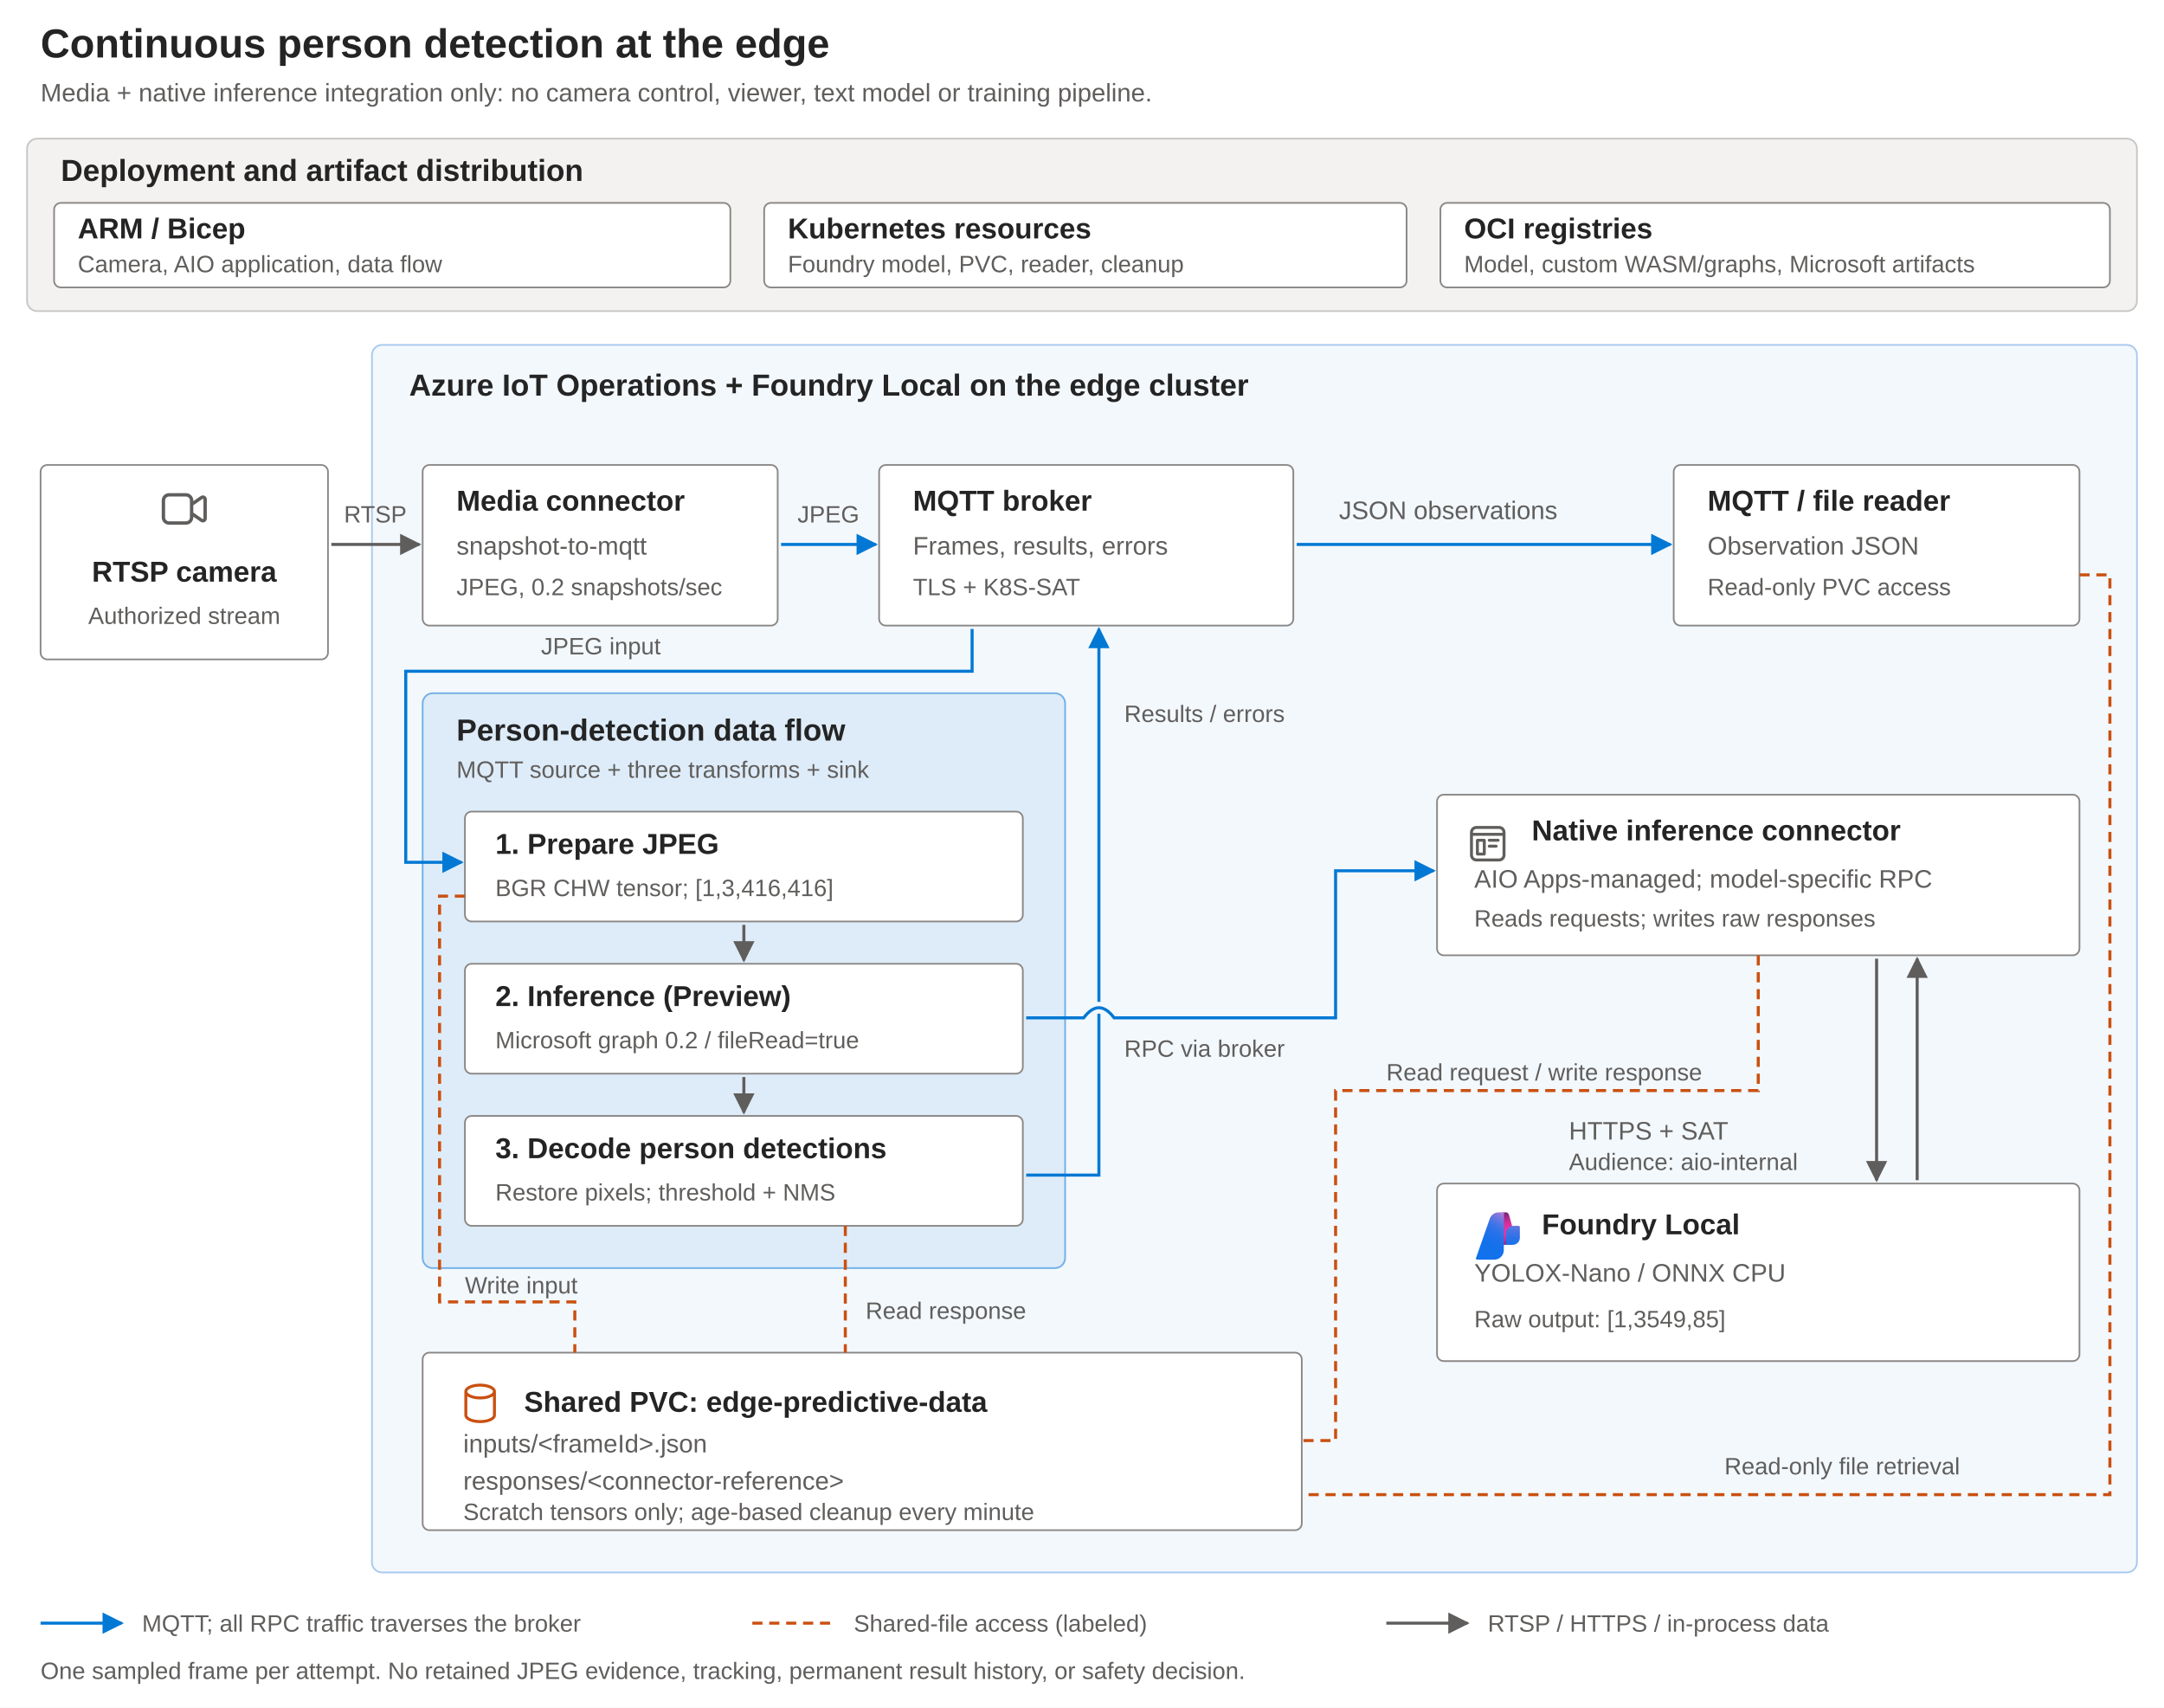
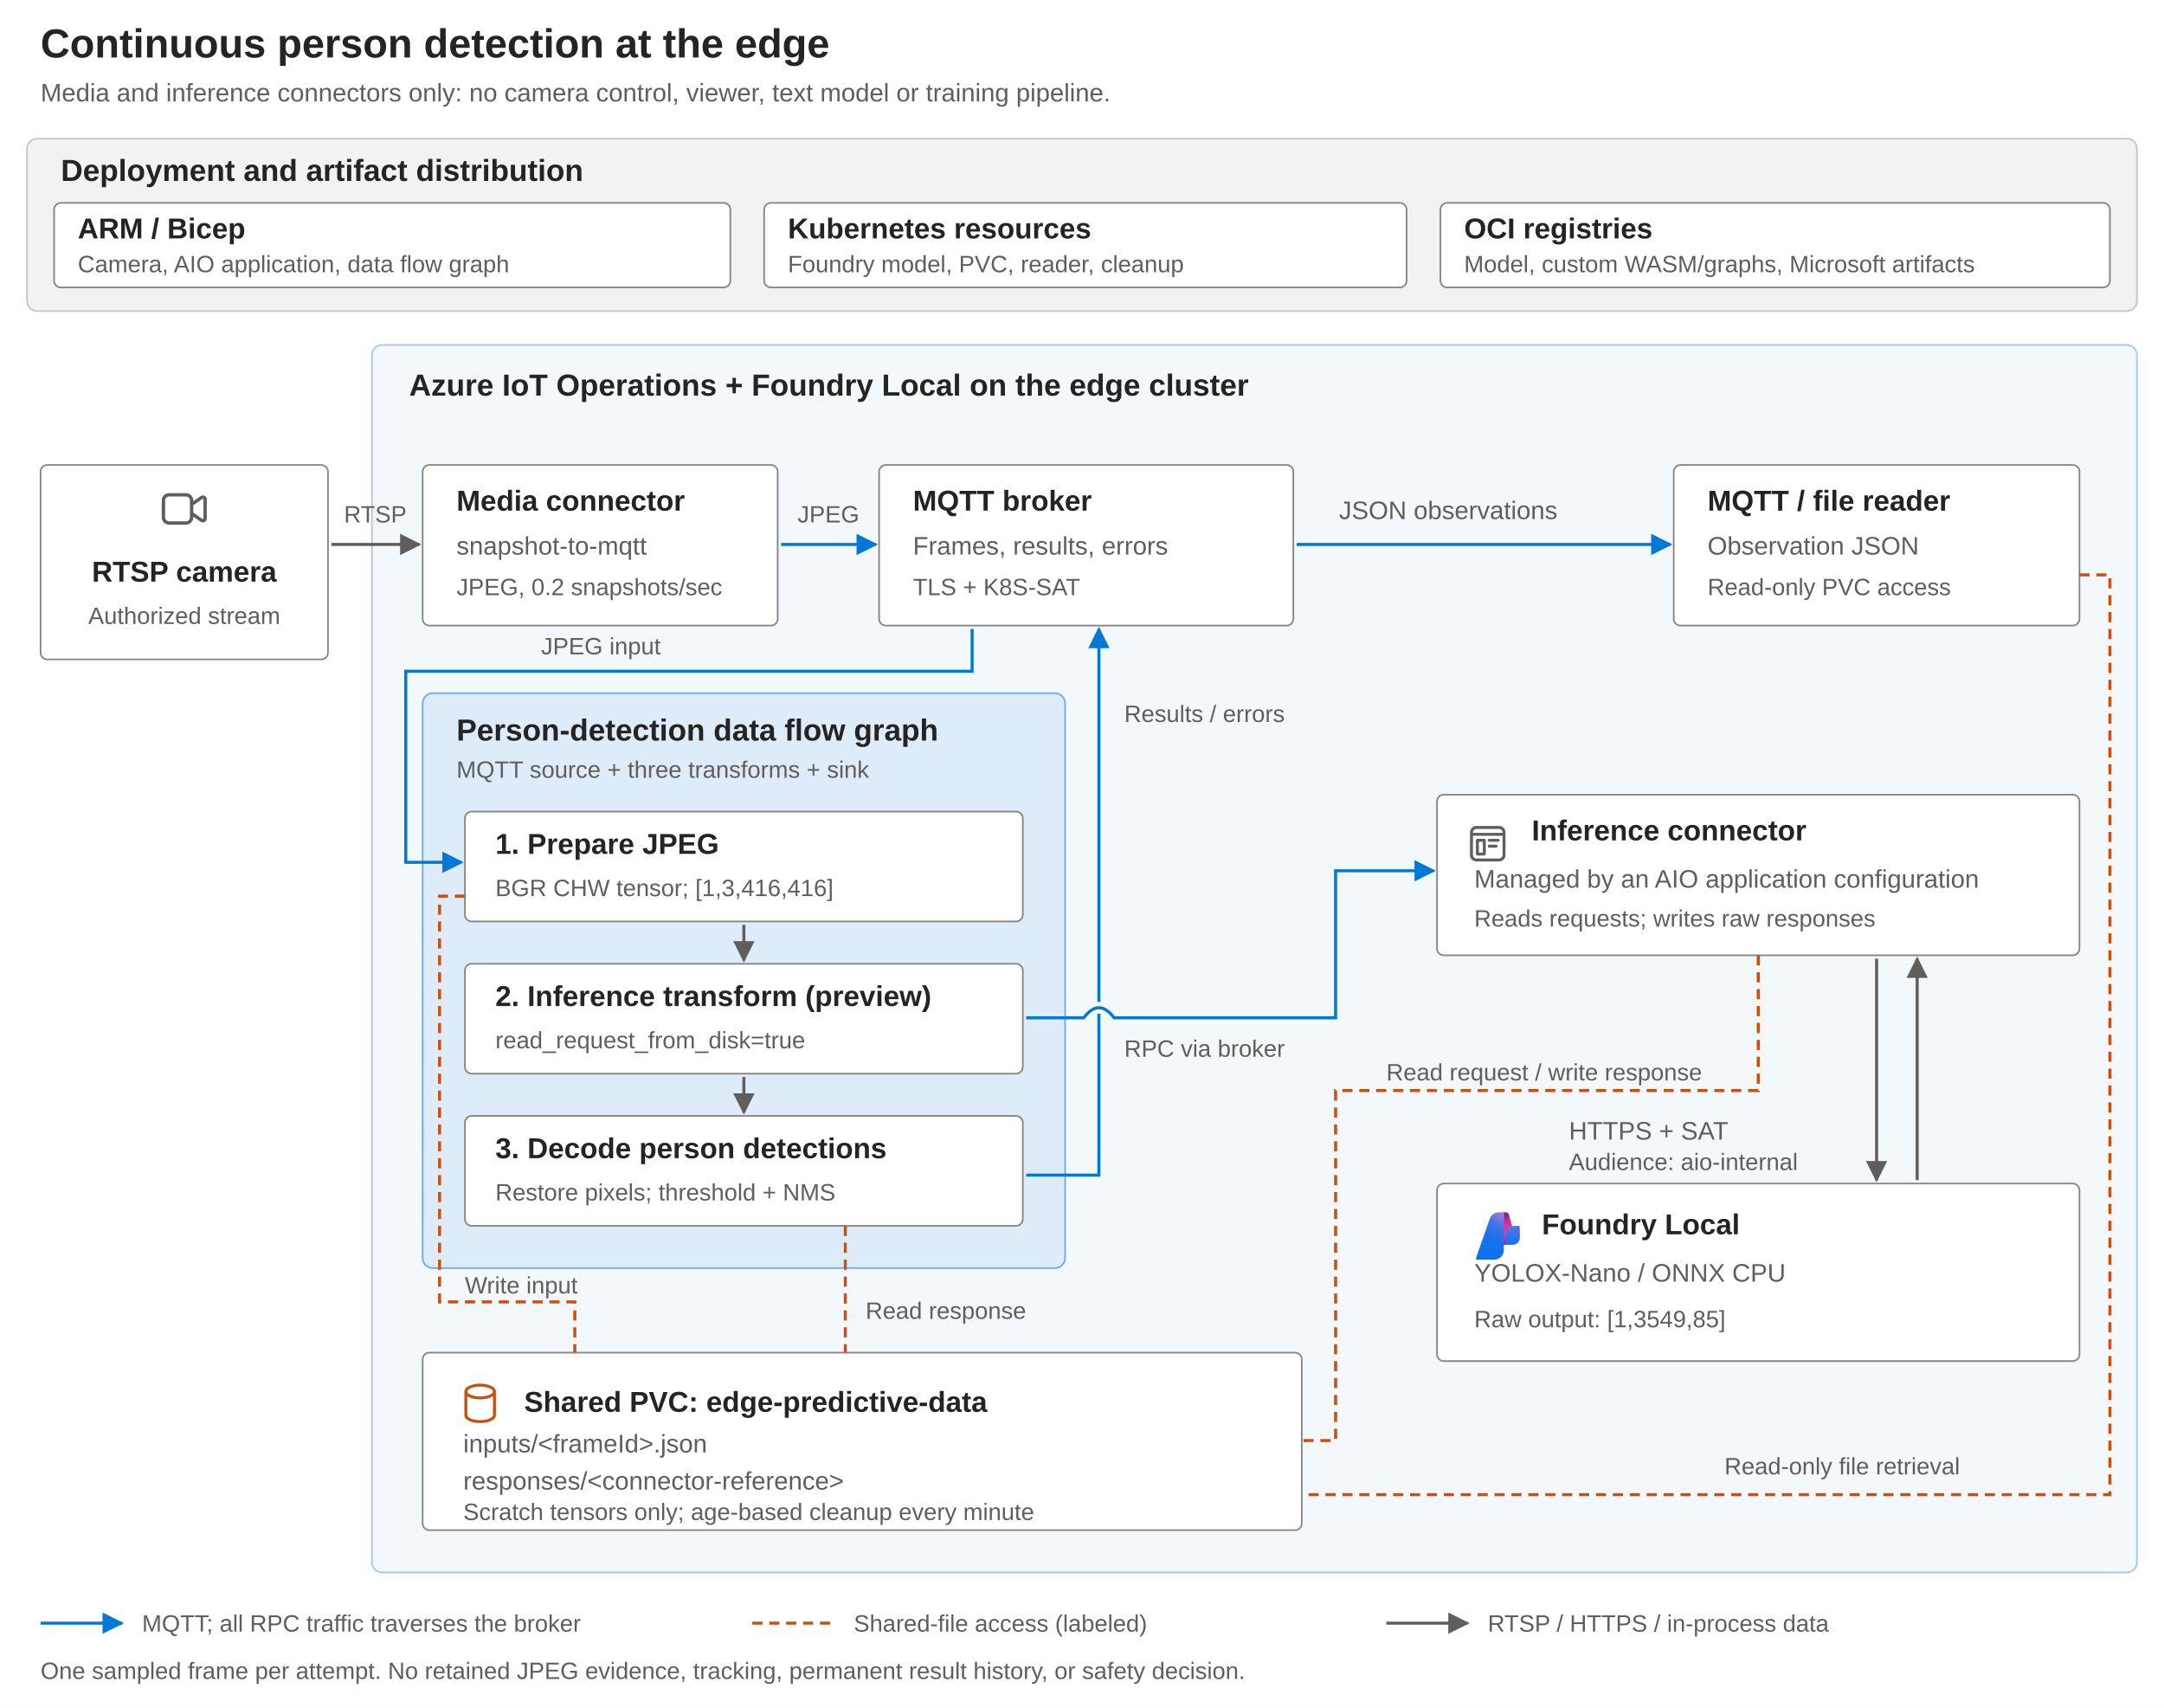
<svg xmlns="http://www.w3.org/2000/svg" width="1280" height="1010" viewBox="0 0 1280 1010" font-family="'Segoe UI', 'Segoe UI Web (West European)', -apple-system, 'Helvetica Neue', Arial, sans-serif" role="img" aria-labelledby="title description">
  <defs>
    <marker id="mqtt-end" viewBox="0 0 10 10" refX="9" refY="5" markerWidth="7" markerHeight="7" orient="auto">
      <path d="M0,0 L10,5 L0,10 Z" fill="#0078D4" />
    </marker>
    <marker id="other-end" viewBox="0 0 10 10" refX="9" refY="5" markerWidth="7" markerHeight="7" orient="auto">
      <path d="M0,0 L10,5 L0,10 Z" fill="#605E5C" />
    </marker>
    <linearGradient id="foundry-pink" x1="-603.563" y1="-218.378" x2="-606.6" y2="-206.22" gradientTransform="translate(617.126 -205.758) scale(1 -1)" gradientUnits="userSpaceOnUse">
      <stop offset="0" stop-color="#712575" />
      <stop offset=".09" stop-color="#9a2884" />
      <stop offset=".18" stop-color="#bf2c92" />
      <stop offset=".27" stop-color="#da2e9c" />
      <stop offset=".34" stop-color="#eb30a2" />
      <stop offset=".4" stop-color="#f131a5" />
      <stop offset=".5" stop-color="#ec30a3" />
      <stop offset=".61" stop-color="#df2f9e" />
      <stop offset=".72" stop-color="#c92d96" />
      <stop offset=".83" stop-color="#aa2a8a" />
      <stop offset=".95" stop-color="#83267c" />
      <stop offset="1" stop-color="#712575" />
    </linearGradient>
    <linearGradient id="foundry-blue" x1="-602.412" y1="-206.025" x2="-602.412" y2="-223.175" gradientTransform="translate(617.126 -205.758) scale(1 -1)" gradientUnits="userSpaceOnUse">
      <stop offset="0" stop-color="#da7ed0" />
      <stop offset=".08" stop-color="#b17bd5" />
      <stop offset=".19" stop-color="#8778db" />
      <stop offset=".3" stop-color="#6276e1" />
      <stop offset=".41" stop-color="#4574e5" />
      <stop offset=".54" stop-color="#2e72e8" />
      <stop offset=".67" stop-color="#1d71eb" />
      <stop offset=".81" stop-color="#1471ec" />
      <stop offset="1" stop-color="#1171ed" />
    </linearGradient>
    <linearGradient id="foundry-body" x1="-603.438" y1="-206.414" x2="-614.807" y2="-224.644" gradientTransform="translate(617.126 -205.758) scale(1 -1)" gradientUnits="userSpaceOnUse">
      <stop offset="0" stop-color="#da7ed0" />
      <stop offset=".05" stop-color="#b77bd4" />
      <stop offset=".11" stop-color="#9079da" />
      <stop offset=".18" stop-color="#6e77df" />
      <stop offset=".25" stop-color="#5175e3" />
      <stop offset=".33" stop-color="#3973e7" />
      <stop offset=".42" stop-color="#2772e9" />
      <stop offset=".54" stop-color="#1a71eb" />
      <stop offset=".68" stop-color="#1371ec" />
      <stop offset="1" stop-color="#1171ed" />
    </linearGradient>
    <symbol id="foundry-icon" viewBox="0 0 18 18">
      <path d="m12.061.012c.534,0,1.008.401,1.178.984s1.166,4.19,1.166,4.19v7.166h-3.607l.073-12.352h1.19v.012Z" fill="url(#foundry-pink)" fill-rule="evenodd" />
      <path d="m17.356,5.611c0-.255-.206-.449-.449-.449h-2.126c-1.494,0-2.709,1.215-2.709,2.709v4.494h2.575c1.494,0,2.709-1.215,2.709-2.709v-4.045Z" fill="url(#foundry-blue)" />
      <path d="m12.061.012c-.413,0-.741.328-.741.741l-.073,13.64c0,1.992-1.615,3.607-3.607,3.607H1.093c-.316,0-.522-.304-.425-.595L5.915,2.429C6.425.984,7.785.012,9.316.012h2.757-.012Z" fill="url(#foundry-body)" fill-rule="evenodd" />
    </symbol>
    <symbol id="camera-icon" viewBox="0 0 24 24">
      <path d="M5.25 5C3.455 5 2 6.455 2 8.25V15.75C2 17.545 3.455 19 5.25 19H12.75C14.545 19 16 17.545 16 15.75V15.438L19.258 17.687C20.418 18.489 22.002 17.658 22.002 16.247V7.752C22.002 6.341 20.418 5.51 19.258 6.312L16 8.561V8.25C16 6.455 14.545 5 12.75 5H5.25ZM16 10.384L20.11 7.546C20.276 7.432 20.502 7.551 20.502 7.752V16.247C20.502 16.449 20.276 16.567 20.11 16.453L16 13.615V10.384ZM3.5 8.25C3.5 7.284 4.284 6.5 5.25 6.5H12.75C13.716 6.5 14.5 7.284 14.5 8.25V15.75C14.5 16.716 13.716 17.5 12.75 17.5H5.25C4.284 17.5 3.5 16.716 3.5 15.75V8.25Z" fill="#605E5C" />
    </symbol>
    <symbol id="database-icon" viewBox="0 0 24 24">
      <path d="M4 6C4 5.309 4.315 4.707 4.774 4.22C5.229 3.738 5.853 3.337 6.567 3.018C7.996 2.377 9.917 2 12 2C14.083 2 16.004 2.377 17.433 3.018C18.147 3.337 18.771 3.738 19.226 4.22C19.685 4.707 20 5.309 20 6V18C20 18.691 19.685 19.293 19.226 19.78C18.771 20.262 18.147 20.663 17.433 20.983C16.004 21.623 14.083 22 12 22C9.917 22 7.996 21.623 6.567 20.983C5.853 20.663 5.229 20.262 4.774 19.78C4.315 19.293 4 18.691 4 18V6ZM5.5 6C5.5 6.207 5.59 6.459 5.865 6.75C6.144 7.046 6.582 7.346 7.18 7.614C8.375 8.149 10.079 8.5 12 8.5C13.921 8.5 15.625 8.149 16.82 7.614C17.418 7.346 17.856 7.046 18.135 6.75C18.41 6.459 18.5 6.207 18.5 6C18.5 5.793 18.41 5.541 18.135 5.25C17.856 4.954 17.418 4.654 16.82 4.386C15.625 3.851 13.921 3.5 12 3.5C10.079 3.5 8.375 3.851 7.18 4.386C6.582 4.654 6.144 4.954 5.865 5.25C5.59 5.541 5.5 5.793 5.5 6ZM18.5 8.392C18.179 8.613 17.819 8.809 17.433 8.982C16.004 9.623 14.083 10 12 10C9.917 10 7.996 9.623 6.567 8.982C6.181 8.809 5.821 8.613 5.5 8.392V18C5.5 18.207 5.59 18.459 5.865 18.75C6.144 19.046 6.582 19.346 7.18 19.614C8.375 20.149 10.079 20.5 12 20.5C13.921 20.5 15.625 20.149 16.82 19.614C17.418 19.346 17.856 19.046 18.135 18.75C18.41 18.459 18.5 18.207 18.5 18V8.392Z" fill="#CA5010" />
    </symbol>
    <symbol id="application-icon" viewBox="0 0 24 24">
      <path d="M3 6.25C3 4.455 4.455 3 6.25 3H17.75C19.545 3 21 4.455 21 6.25V17.75C21 19.545 19.545 21 17.75 21H6.25C4.455 21 3 19.545 3 17.75V6.25ZM6.25 4.5C5.284 4.5 4.5 5.284 4.5 6.25V6.5H19.5V6.25C19.5 5.284 18.716 4.5 17.75 4.5H6.25ZM4.5 17.75C4.5 18.716 5.284 19.5 6.25 19.5H17.75C18.716 19.5 19.5 18.716 19.5 17.75V8H4.5V17.75ZM6.85 9.5H10.15C10.619 9.5 11 9.881 11 10.35V17.15C11 17.619 10.619 18 10.15 18H6.85C6.381 18 6 17.619 6 17.15V10.35C6 9.881 6.381 9.5 6.85 9.5ZM7.5 16.5H9.5V11H7.5V16.5ZM12 10.25C12 9.836 12.336 9.5 12.75 9.5H17.25C17.664 9.5 18 9.836 18 10.25C18 10.664 17.664 11 17.25 11H12.75C12.336 11 12 10.664 12 10.25ZM12.75 12.5C12.336 12.5 12 12.836 12 13.25C12 13.664 12.336 14 12.75 14H16.25C16.664 14 17 13.664 17 13.25C17 12.836 16.664 12.5 16.25 12.5H12.75Z" fill="#605E5C" />
    </symbol>
    <style>
      text { fill: #242424; }
      .title { font-size: 24px; font-weight: 600; }
      .heading { font-size: 18px; font-weight: 600; }
      .label { font-size: 17px; font-weight: 600; }
      .detail { font-size: 15px; fill: #605E5C; }
      .small { font-size: 14px; fill: #605E5C; }
      .card { fill: #FFFFFF; stroke: #8A8886; }
      .mqtt { fill: none; stroke: #0078D4; stroke-width: 1.8; marker-end: url(#mqtt-end); }
      .other { fill: none; stroke: #605E5C; stroke-width: 1.8; marker-end: url(#other-end); }
      .files { fill: none; stroke: #CA5010; stroke-width: 1.8; stroke-dasharray: 6 4; }
    </style>
  </defs>
  <rect width="1280" height="1010" fill="#FFFFFF" />
  <text x="24" y="34" class="title">Continuous person detection at the edge</text>
-   <text x="24" y="60" class="detail">Media + native inference integration only: no camera control, viewer, text model or training pipeline.</text>
+   <text x="24" y="60" class="detail">Media and inference connectors only: no camera control, viewer, text model or training pipeline.</text>
  <rect x="16" y="82" width="1248" height="102" rx="6" fill="#F3F2F1" stroke="#C8C6C4" />
  <text x="36" y="107" class="heading">Deployment and artifact distribution</text>
  <rect x="32" y="120" width="400" height="50" rx="4" class="card" />
  <text x="46" y="141" class="label">ARM / Bicep</text>
-   <text x="46" y="161" class="small">Camera, AIO application, data flow</text>
+   <text x="46" y="161" class="small">Camera, AIO application, data flow graph</text>
  <rect x="452" y="120" width="380" height="50" rx="4" class="card" />
  <text x="466" y="141" class="label">Kubernetes resources</text>
  <text x="466" y="161" class="small">Foundry model, PVC, reader, cleanup</text>
  <rect x="852" y="120" width="396" height="50" rx="4" class="card" />
  <text x="866" y="141" class="label">OCI registries</text>
  <text x="866" y="161" class="small">Model, custom WASM/graphs, Microsoft artifacts</text>
  <rect x="220" y="204" width="1044" height="726" rx="6" fill="#F3F8FD" stroke="#A9C9EE" />
  <text x="242" y="234" class="heading">Azure IoT Operations + Foundry Local on the edge cluster</text>
  <rect x="24" y="275" width="170" height="115" rx="4" class="card" />
  <use href="#camera-icon" x="93" y="285" width="32" height="32" />
  <text x="109" y="344" text-anchor="middle" class="label">RTSP camera</text>
  <text x="109" y="369" text-anchor="middle" class="small">Authorized stream</text>
  <rect x="250" y="275" width="210" height="95" rx="4" class="card" />
  <text x="270" y="302" class="label">Media connector</text>
  <text x="270" y="328" class="detail">snapshot-to-mqtt</text>
  <text x="270" y="352" class="small">JPEG, 0.2 snapshots/sec</text>
  <rect x="520" y="275" width="245" height="95" rx="4" class="card" />
  <text x="540" y="302" class="label">MQTT broker</text>
  <text x="540" y="328" class="detail">Frames, results, errors</text>
  <text x="540" y="352" class="small">TLS + K8S-SAT</text>
  <rect x="990" y="275" width="240" height="95" rx="4" class="card" />
  <text x="1010" y="302" class="label">MQTT / file reader</text>
  <text x="1010" y="328" class="detail">Observation JSON</text>
  <text x="1010" y="352" class="small">Read-only PVC access</text>
  <path d="M196,322 H248" class="other" />
  <text x="222" y="309" text-anchor="middle" class="small">RTSP</text>
  <path d="M462,322 H518" class="mqtt" />
  <text x="490" y="309" text-anchor="middle" class="small">JPEG</text>
  <path d="M767,322 H988" class="mqtt" />
  <text x="792" y="307" class="detail">JSON observations</text>
  <rect x="250" y="410" width="380" height="340" rx="6" fill="#DEECF9" stroke="#71AFE5" />
-   <text x="270" y="438" class="heading">Person-detection data flow</text>
+   <text x="270" y="438" class="heading">Person-detection data flow graph</text>
  <text x="270" y="460" class="small">MQTT source + three transforms + sink</text>
  <rect x="275" y="480" width="330" height="65" rx="4" class="card" />
  <text x="293" y="505" class="label">1. Prepare JPEG</text>
  <text x="293" y="530" class="small">BGR CHW tensor; [1,3,416,416]</text>
  <rect x="275" y="570" width="330" height="65" rx="4" class="card" />
-   <text x="293" y="595" class="label">2. Inference (Preview)</text>
-   <text x="293" y="620" class="small">Microsoft graph 0.2 / fileRead=true</text>
+   <text x="293" y="595" class="label">2. Inference transform (preview)</text>
+   <text x="293" y="620" class="small">read_request_from_disk=true</text>
  <rect x="275" y="660" width="330" height="65" rx="4" class="card" />
  <text x="293" y="685" class="label">3. Decode person detections</text>
  <text x="293" y="710" class="small">Restore pixels; threshold + NMS</text>
  <path d="M440,547 V568" class="other" />
  <path d="M440,637 V658" class="other" />
  <path d="M575,372 V397 H240 V510 H273" class="mqtt" />
  <text x="320" y="387" class="small">JPEG input</text>
  <path d="M607,695 H650 V372" class="mqtt" />
  <text x="665" y="427" class="small">Results / errors</text>
  <rect x="850" y="470" width="380" height="95" rx="4" class="card" />
  <use href="#application-icon" x="866" y="485" width="28" height="28" />
-   <text x="906" y="497" class="label">Native inference connector</text>
-   <text x="872" y="525" class="detail">AIO Apps-managed; model-specific RPC</text>
+   <text x="906" y="497" class="label">Inference connector</text>
+   <text x="872" y="525" class="detail">Managed by an AIO application configuration</text>
  <text x="872" y="548" class="small">Reads requests; writes raw responses</text>
  <path d="M641,602 Q650,590 659,602" fill="none" stroke="#F3F8FD" stroke-width="7" />
  <path d="M607,602 H641 Q650,590 659,602 H790 V515 H848" class="mqtt" />
  <text x="665" y="625" class="small">RPC via broker</text>
  <rect x="850" y="700" width="380" height="105" rx="4" class="card" />
  <use href="#foundry-icon" x="872" y="717" width="28" height="28" />
  <text x="912" y="730" class="label">Foundry Local</text>
  <text x="872" y="758" class="detail">YOLOX-Nano / ONNX CPU</text>
  <text x="872" y="785" class="small">Raw output: [1,3549,85]</text>
  <path d="M1110,567 V698" class="other" />
  <path d="M1134,698 V567" class="other" />
  <text x="928" y="674" class="detail">HTTPS + SAT</text>
  <text x="928" y="692" class="small">Audience: aio-internal</text>
  <rect x="250" y="800" width="520" height="105" rx="4" class="card" />
  <use href="#database-icon" x="270" y="816" width="28" height="28" />
  <text x="310" y="835" class="label">Shared PVC: edge-predictive-data</text>
  <text x="274" y="859" class="detail">inputs/&lt;frameId&gt;.json</text>
  <text x="274" y="881" class="detail">responses/&lt;connector-reference&gt;</text>
  <text x="274" y="899" class="small">Scratch tensors only; age-based cleanup every minute</text>
  <path d="M275,530 H260 V770 H340 V800" class="files" />
  <text x="275" y="765" class="small">Write input</text>
  <path d="M500,725 V800" class="files" />
  <text x="512" y="780" class="small">Read response</text>
  <path d="M1040,565 V645 H790 V852 H770" class="files" />
  <text x="820" y="639" class="small">Read request / write response</text>
  <path d="M1230,340 H1248 V884 H770" class="files" />
  <text x="1020" y="872" class="small">Read-only file retrieval</text>
  <path d="M24,960 H72" class="mqtt" />
  <text x="84" y="965" class="small">MQTT; all RPC traffic traverses the broker</text>
  <path d="M445,960 H493" class="files" />
  <text x="505" y="965" class="small">Shared-file access (labeled)</text>
  <path d="M820,960 H868" class="other" />
  <text x="880" y="965" class="small">RTSP / HTTPS / in-process data</text>
  <text x="24" y="993" class="small">One sampled frame per attempt. No retained JPEG evidence, tracking, permanent result history, or safety decision.</text>
</svg>
